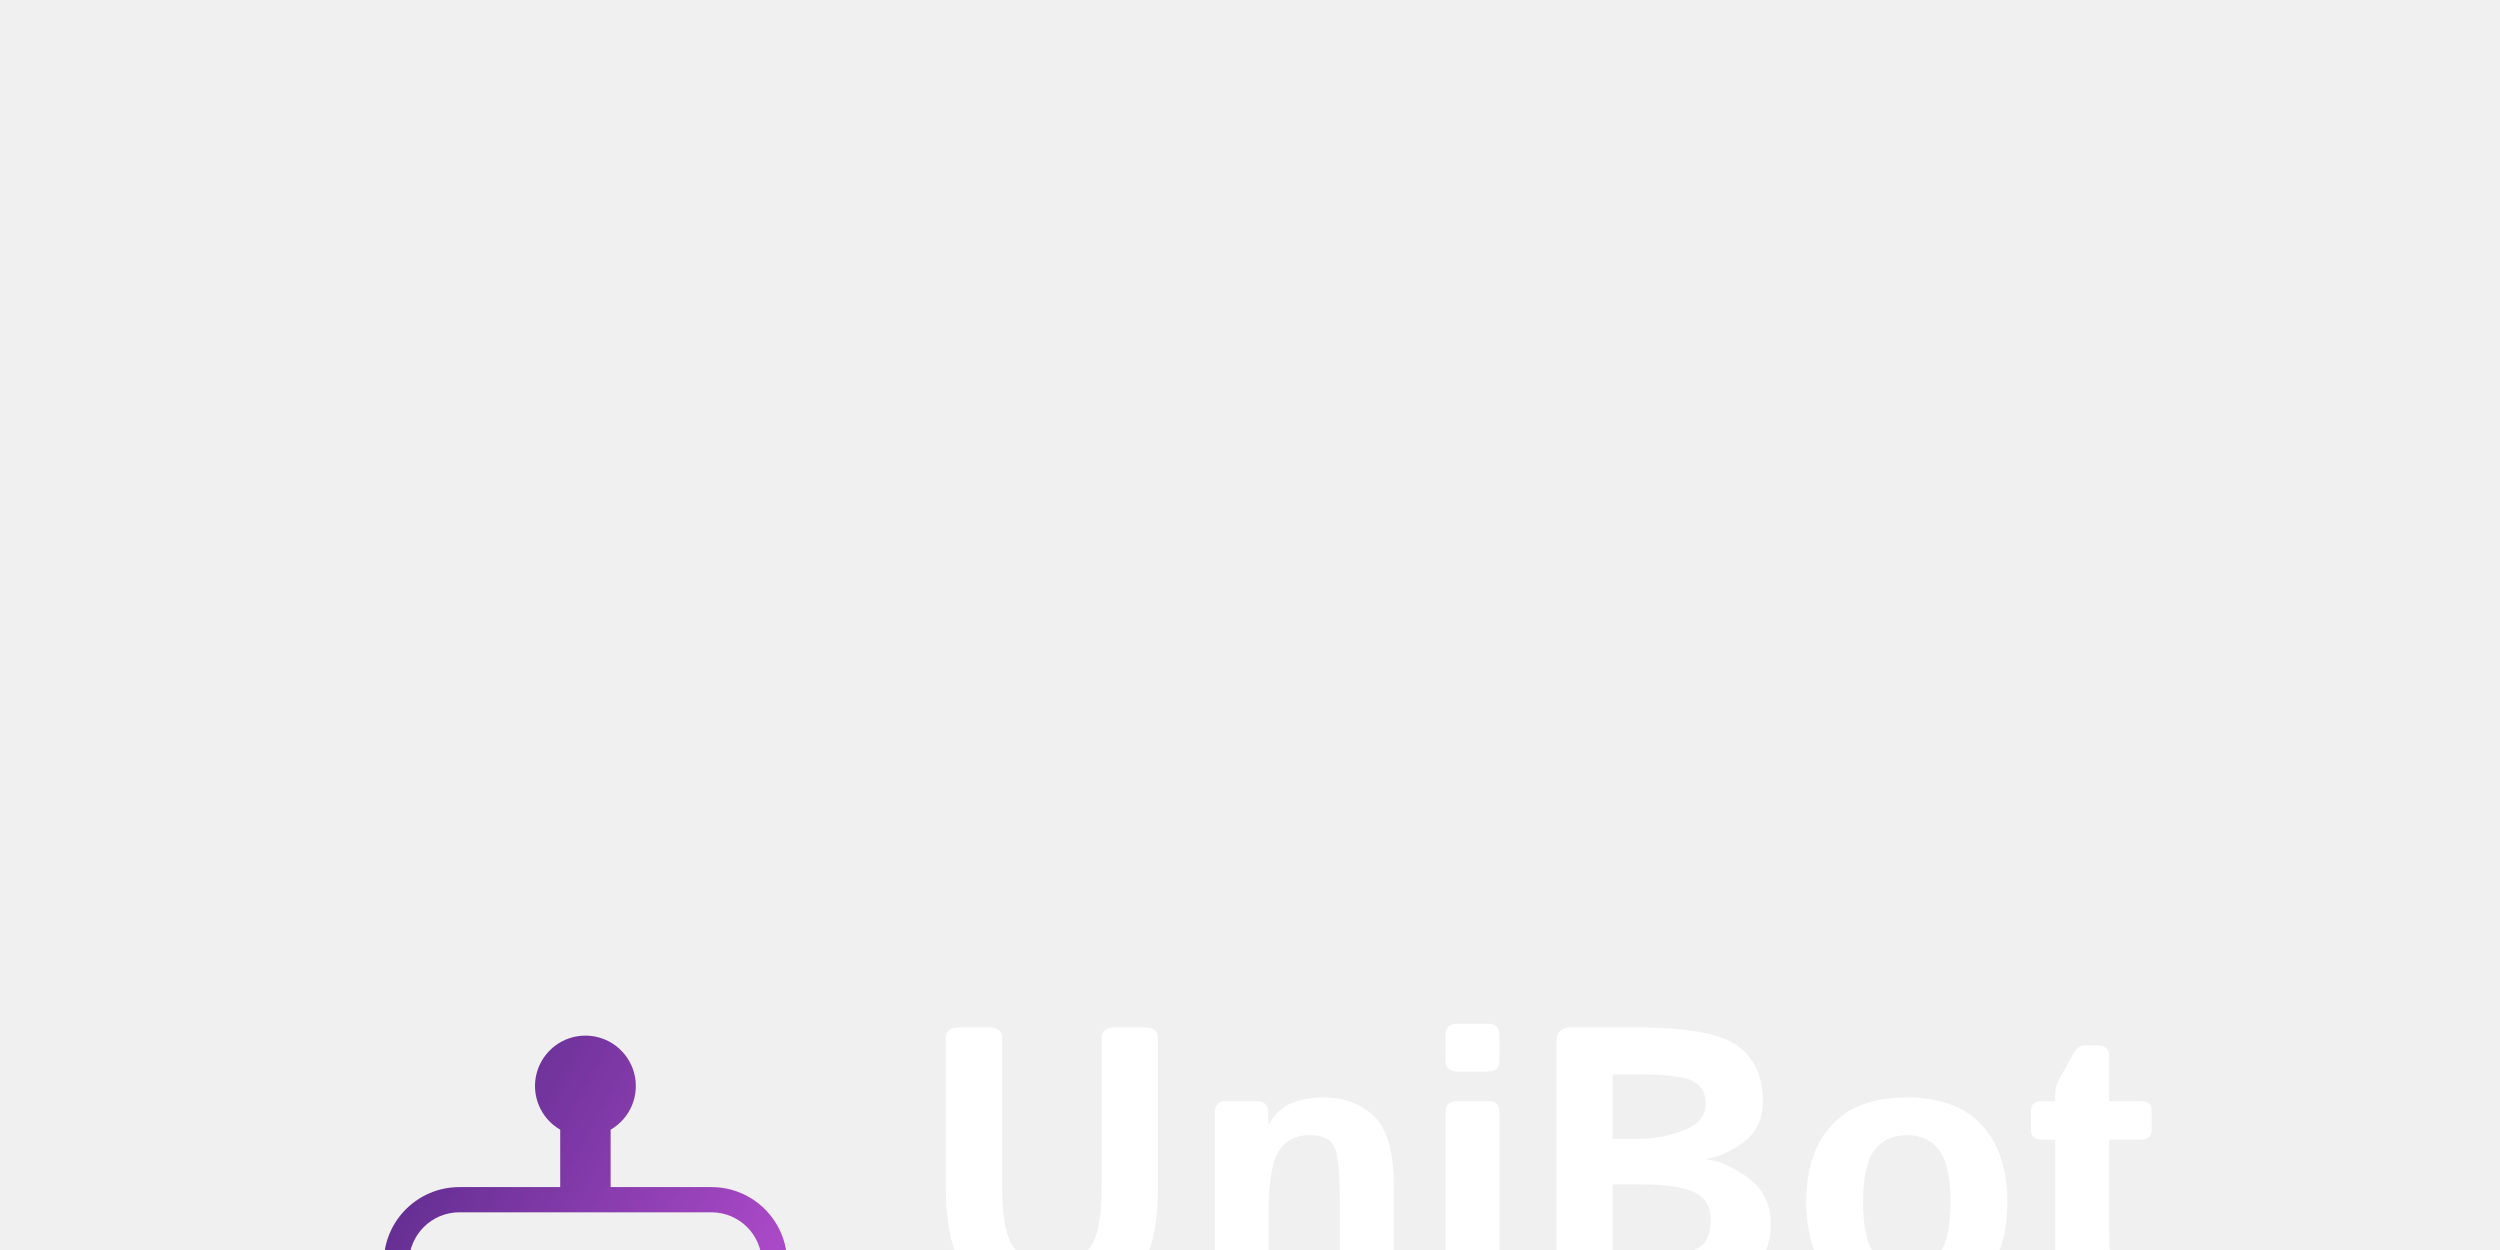
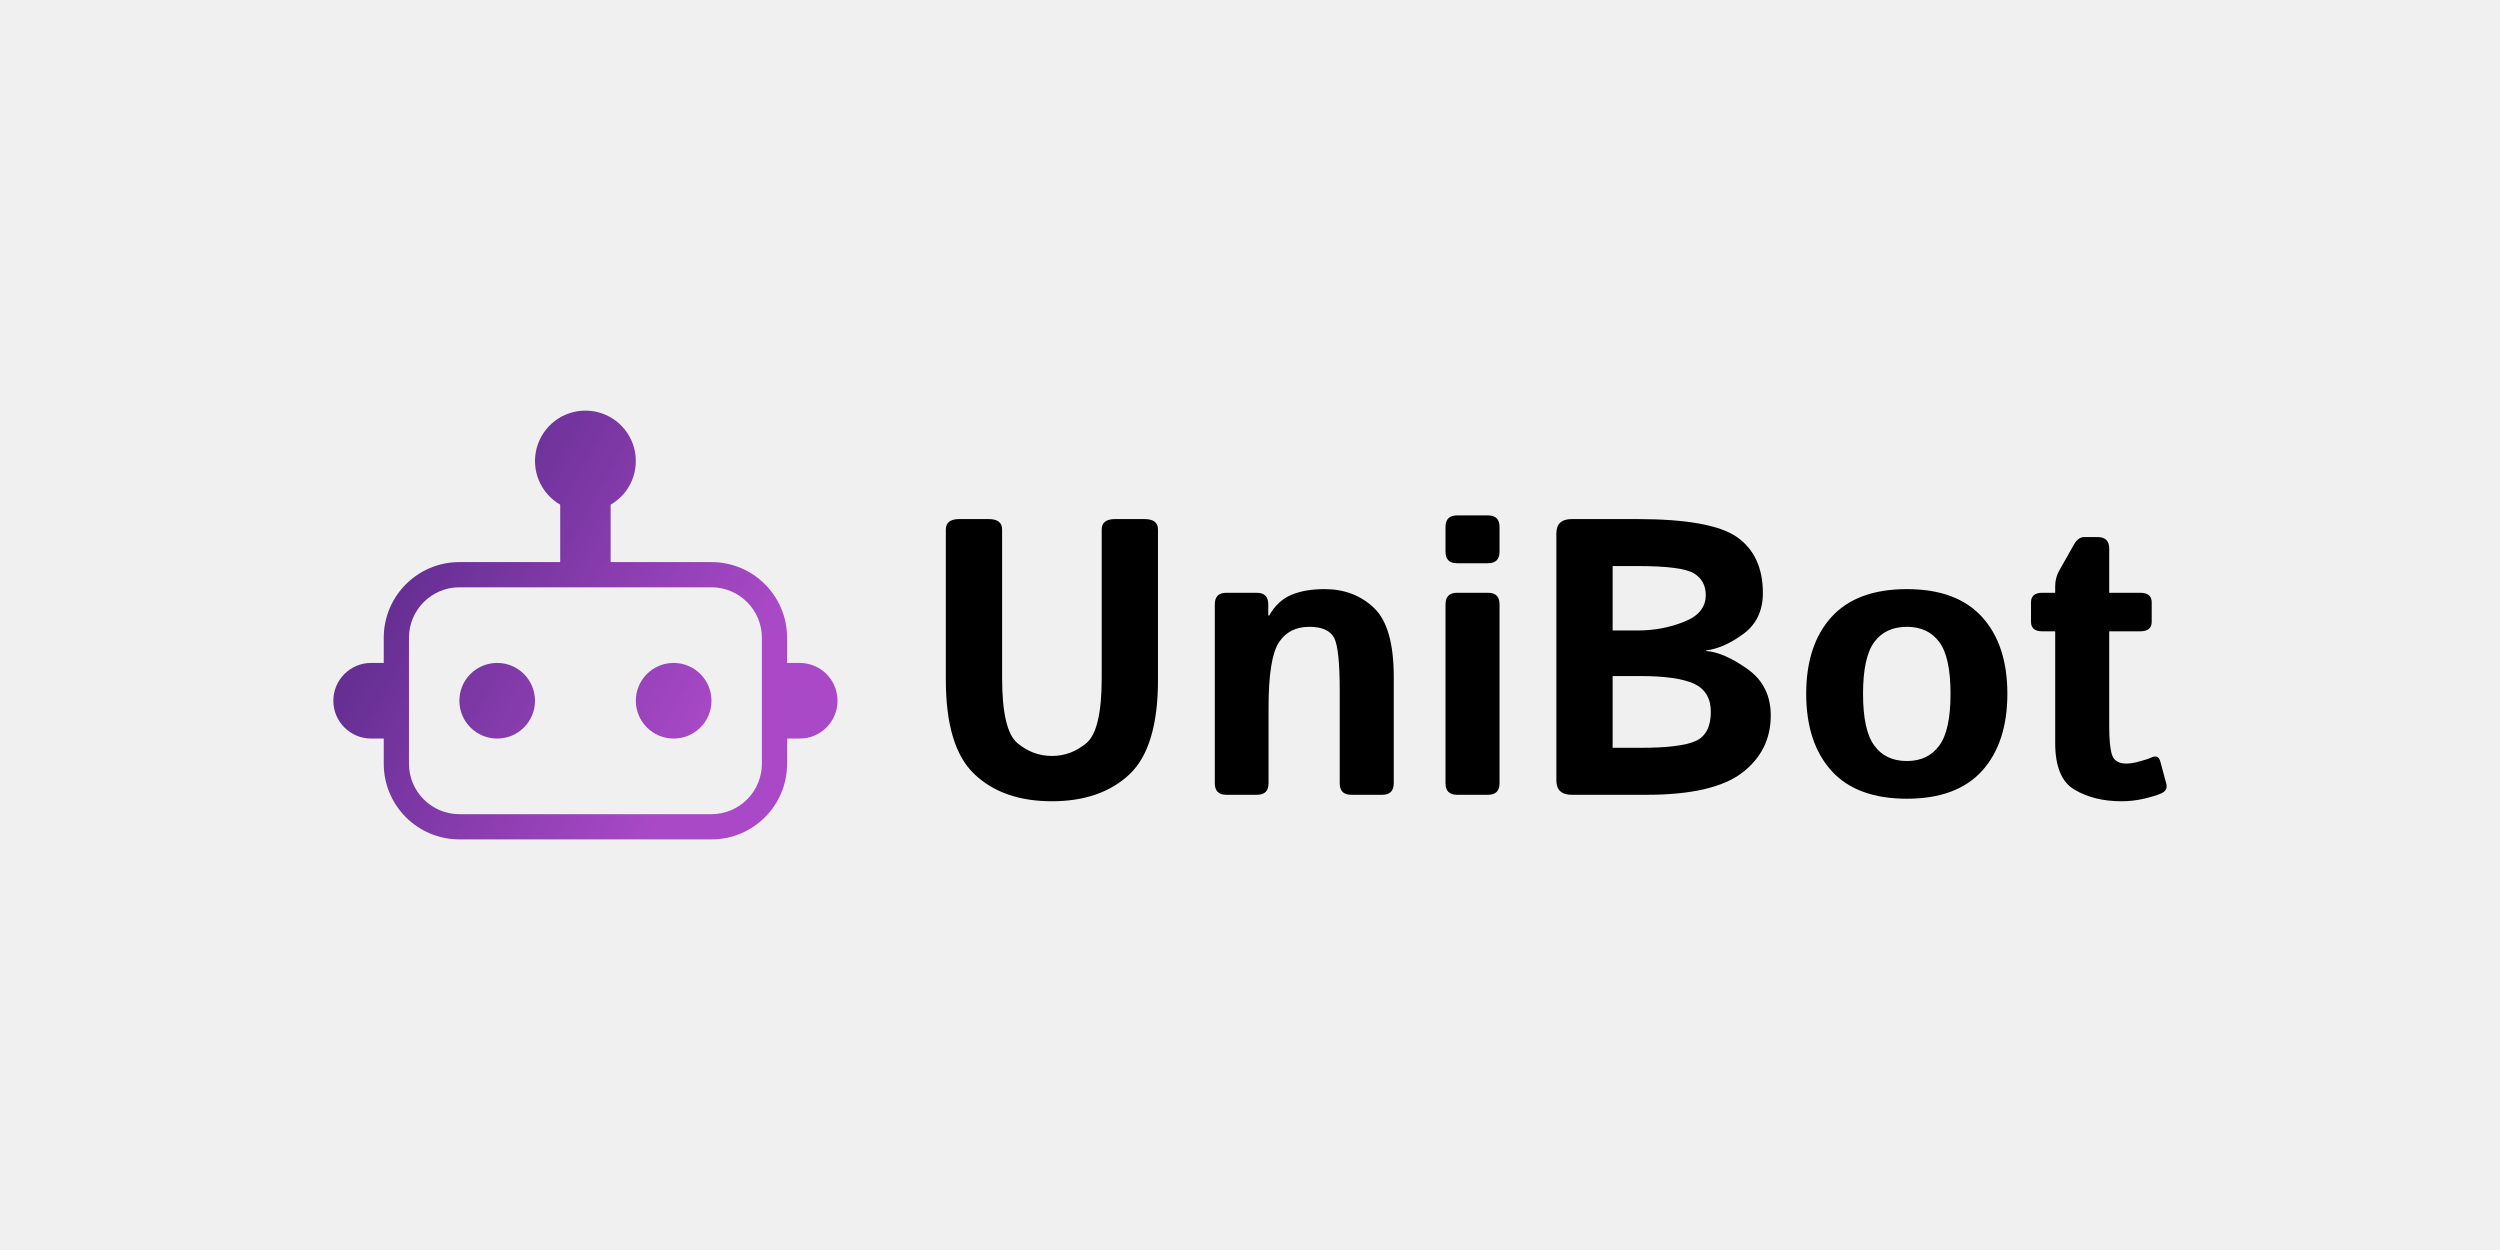
<svg xmlns="http://www.w3.org/2000/svg" data-v-fde0c5aa="" viewBox="0 0 300 150" class="iconLeft">
  <defs data-v-fde0c5aa="" />
  <rect data-v-fde0c5aa="" fill="transparent" x="0" y="0" width="300px" height="100px" class="logo-background-square" />
  <defs data-v-fde0c5aa="" />
-   <g data-v-fde0c5aa="" id="8055f8e8-b277-4c5a-a84a-e2ceaf09006f" fill="#FFFFFF" transform="matrix(3.376181,0,0,3.376181,109.8207,111.37)">
+   <g data-v-fde0c5aa="" id="8055f8e8-b277-4c5a-a84a-e2ceaf09006f" fill="#000000" transform="matrix(3.376181,0,0,3.376181,109.8207,50.36998)">
    <path d="M1.09 9.25L1.09 9.25L1.09 3.90Q1.09 3.53 1.57 3.53L1.57 3.53L2.61 3.53Q3.09 3.53 3.09 3.90L3.09 3.90L3.09 9.18Q3.09 11.03 3.63 11.49Q4.18 11.95 4.86 11.95L4.86 11.95Q5.54 11.95 6.09 11.49Q6.63 11.03 6.63 9.18L6.63 9.18L6.63 3.90Q6.63 3.53 7.11 3.53L7.11 3.53L8.15 3.53Q8.63 3.53 8.63 3.90L8.63 3.90L8.63 9.25Q8.63 11.64 7.62 12.60Q6.60 13.56 4.86 13.56L4.86 13.56Q3.12 13.56 2.11 12.60Q1.09 11.64 1.09 9.25ZM12.15 13.33L11.06 13.33Q10.65 13.33 10.65 12.92L10.65 12.92L10.65 6.56Q10.65 6.15 11.06 6.15L11.06 6.15L12.14 6.15Q12.55 6.15 12.55 6.56L12.55 6.56L12.55 6.96L12.58 6.96Q12.89 6.42 13.38 6.22Q13.86 6.02 14.55 6.02L14.55 6.02Q15.61 6.02 16.31 6.69Q17.01 7.36 17.01 9.13L17.01 9.13L17.01 12.92Q17.01 13.33 16.60 13.33L16.60 13.33L15.50 13.33Q15.09 13.33 15.09 12.92L15.09 12.92L15.09 9.63Q15.09 8.13 14.89 7.75Q14.68 7.36 14.01 7.36L14.01 7.36Q13.29 7.36 12.93 7.91Q12.56 8.47 12.56 10.23L12.56 10.23L12.56 12.92Q12.56 13.33 12.15 13.33L12.15 13.33ZM20.36 13.33L19.26 13.33Q18.85 13.33 18.85 12.92L18.85 12.92L18.85 6.56Q18.85 6.15 19.26 6.15L19.26 6.15L20.36 6.15Q20.77 6.15 20.77 6.56L20.77 6.56L20.77 12.92Q20.77 13.33 20.36 13.33L20.36 13.33ZM20.36 5.10L19.26 5.10Q18.85 5.10 18.85 4.69L18.85 4.69L18.85 3.81Q18.85 3.40 19.26 3.40L19.26 3.40L20.36 3.40Q20.77 3.40 20.77 3.81L20.77 3.81L20.77 4.69Q20.77 5.10 20.36 5.10L20.36 5.10ZM26.00 13.33L23.34 13.33Q22.79 13.33 22.79 12.82L22.79 12.82L22.79 4.04Q22.79 3.53 23.34 3.53L23.34 3.53L25.66 3.53Q28.29 3.53 29.21 4.17Q30.13 4.82 30.13 6.16L30.13 6.16Q30.13 7.10 29.44 7.61Q28.75 8.12 28.11 8.20L28.11 8.20L28.11 8.22Q28.73 8.26 29.57 8.85Q30.41 9.44 30.41 10.51L30.41 10.51Q30.41 11.77 29.39 12.55Q28.36 13.33 26.00 13.33L26.00 13.33ZM24.79 9.11L24.79 11.66L25.79 11.66Q27.23 11.66 27.76 11.41Q28.28 11.16 28.28 10.38L28.28 10.38Q28.28 9.66 27.68 9.38Q27.07 9.11 25.79 9.11L25.79 9.11L24.79 9.11ZM24.79 5.20L24.79 7.49L25.68 7.49Q26.56 7.49 27.33 7.18Q28.10 6.88 28.10 6.23L28.10 6.23Q28.10 5.72 27.68 5.46Q27.25 5.20 25.68 5.20L25.68 5.20L24.79 5.20ZM31.67 9.74L31.67 9.74Q31.67 8.00 32.57 7.01Q33.47 6.02 35.25 6.02L35.25 6.02Q37.02 6.02 37.92 7.01Q38.82 8.00 38.82 9.74L38.82 9.74Q38.82 11.48 37.92 12.48Q37.02 13.47 35.25 13.47L35.25 13.47Q33.47 13.47 32.57 12.48Q31.67 11.48 31.67 9.74ZM33.69 9.74L33.69 9.74Q33.69 11.04 34.09 11.58Q34.49 12.13 35.25 12.13L35.25 12.13Q36.00 12.13 36.40 11.58Q36.80 11.04 36.80 9.74L36.80 9.74Q36.80 8.44 36.40 7.90Q36.00 7.36 35.25 7.36L35.25 7.36Q34.49 7.36 34.09 7.90Q33.69 8.44 33.69 9.74ZM40.52 7.52L40.06 7.52Q39.66 7.52 39.66 7.18L39.66 7.18L39.66 6.49Q39.66 6.15 40.06 6.15L40.06 6.15L40.52 6.15L40.52 5.91Q40.52 5.61 40.67 5.35L40.67 5.35L41.19 4.43Q41.34 4.17 41.55 4.17L41.55 4.17L42.03 4.17Q42.44 4.17 42.44 4.58L42.44 4.58L42.44 6.15L43.54 6.15Q43.95 6.15 43.95 6.49L43.95 6.49L43.95 7.18Q43.95 7.52 43.54 7.52L43.54 7.52L42.44 7.52L42.44 10.91Q42.44 11.61 42.54 11.91Q42.64 12.22 43.05 12.22L43.05 12.22Q43.26 12.22 43.53 12.14Q43.80 12.07 43.95 12.00L43.95 12.00Q44.19 11.89 44.26 12.16L44.26 12.16L44.47 12.94Q44.53 13.17 44.29 13.28L44.29 13.28Q44.06 13.38 43.67 13.47Q43.28 13.56 42.88 13.56L42.88 13.56Q41.90 13.56 41.21 13.15Q40.52 12.75 40.52 11.49L40.52 11.49L40.52 7.52Z" />
  </g>
  <defs data-v-fde0c5aa="">
    <linearGradient data-v-fde0c5aa="" gradientTransform="rotate(25)" id="d8ffad0a-31c2-4a9e-8605-76f1b029f25b" x1="0%" y1="0%" x2="100%" y2="0%">
      <stop data-v-fde0c5aa="" offset="0%" stop-color="#49247E" stop-opacity="1" />
      <stop data-v-fde0c5aa="" offset="100%" stop-color="#AA49C7" stop-opacity="1" />
    </linearGradient>
  </defs>
-   <g data-v-fde0c5aa="" id="3f45ce9b-1d17-4d1c-8ad9-455eb5723d6a" stroke="none" fill="url(#d8ffad0a-31c2-4a9e-8605-76f1b029f25b)" transform="matrix(3.025037,0,0,3.025037,33.94993,115.2258)">
+   <g data-v-fde0c5aa="" id="3f45ce9b-1d17-4d1c-8ad9-455eb5723d6a" stroke="none" fill="url(#d8ffad0a-31c2-4a9e-8605-76f1b029f25b)" transform="matrix(3.025037,0,0,3.025037,33.94993,40.22577)">
    <path d="M20.5 13H20v-1a3 3 0 00-3-3h-4V6.723a2 2 0 10-2 0V9H7a3 3 0 00-3 3v1h-.5a1.5 1.5 0 000 3H4v1a3 3 0 003 3h10a3 3 0 003-3v-1h.5a1.5 1.5 0 000-3zM19 17a2.002 2.002 0 01-2 2H7a2.002 2.002 0 01-2-2v-5a2.002 2.002 0 012-2h10a2.002 2.002 0 012 2zm-9-2.5A1.5 1.5 0 118.5 13a1.5 1.5 0 011.5 1.5zm7 0a1.5 1.5 0 11-1.5-1.5 1.5 1.5 0 011.5 1.5z" />
  </g>
</svg>
